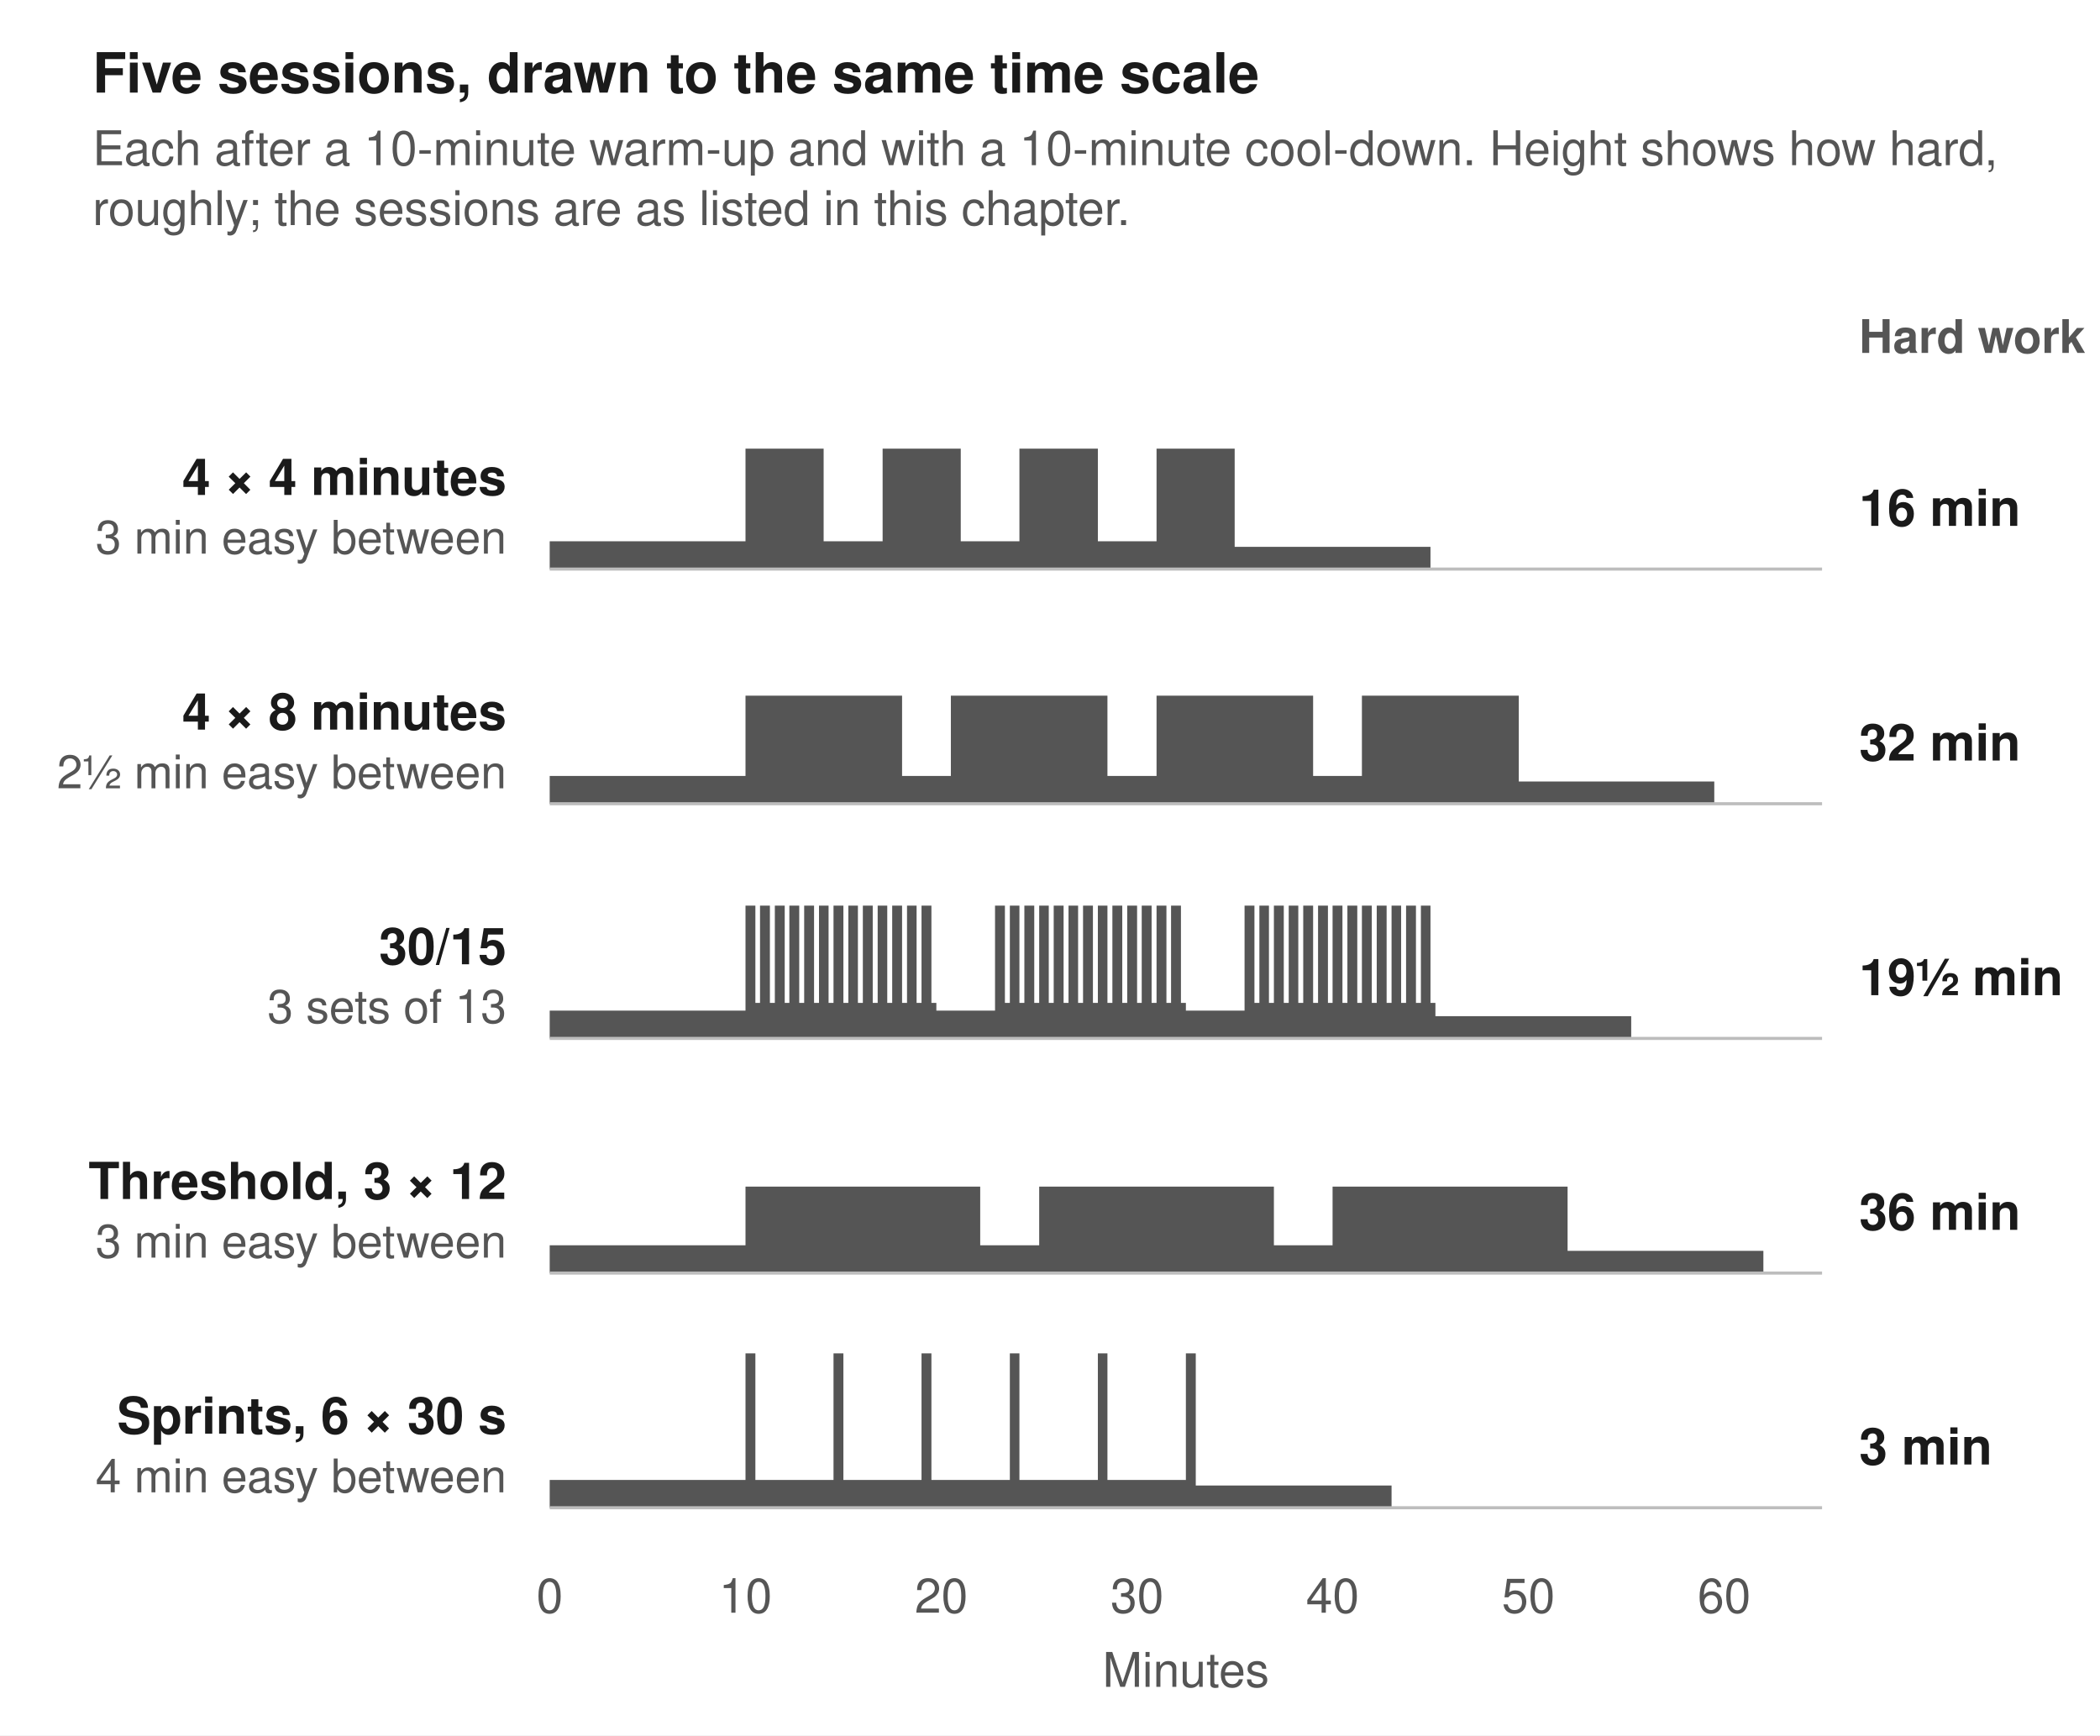
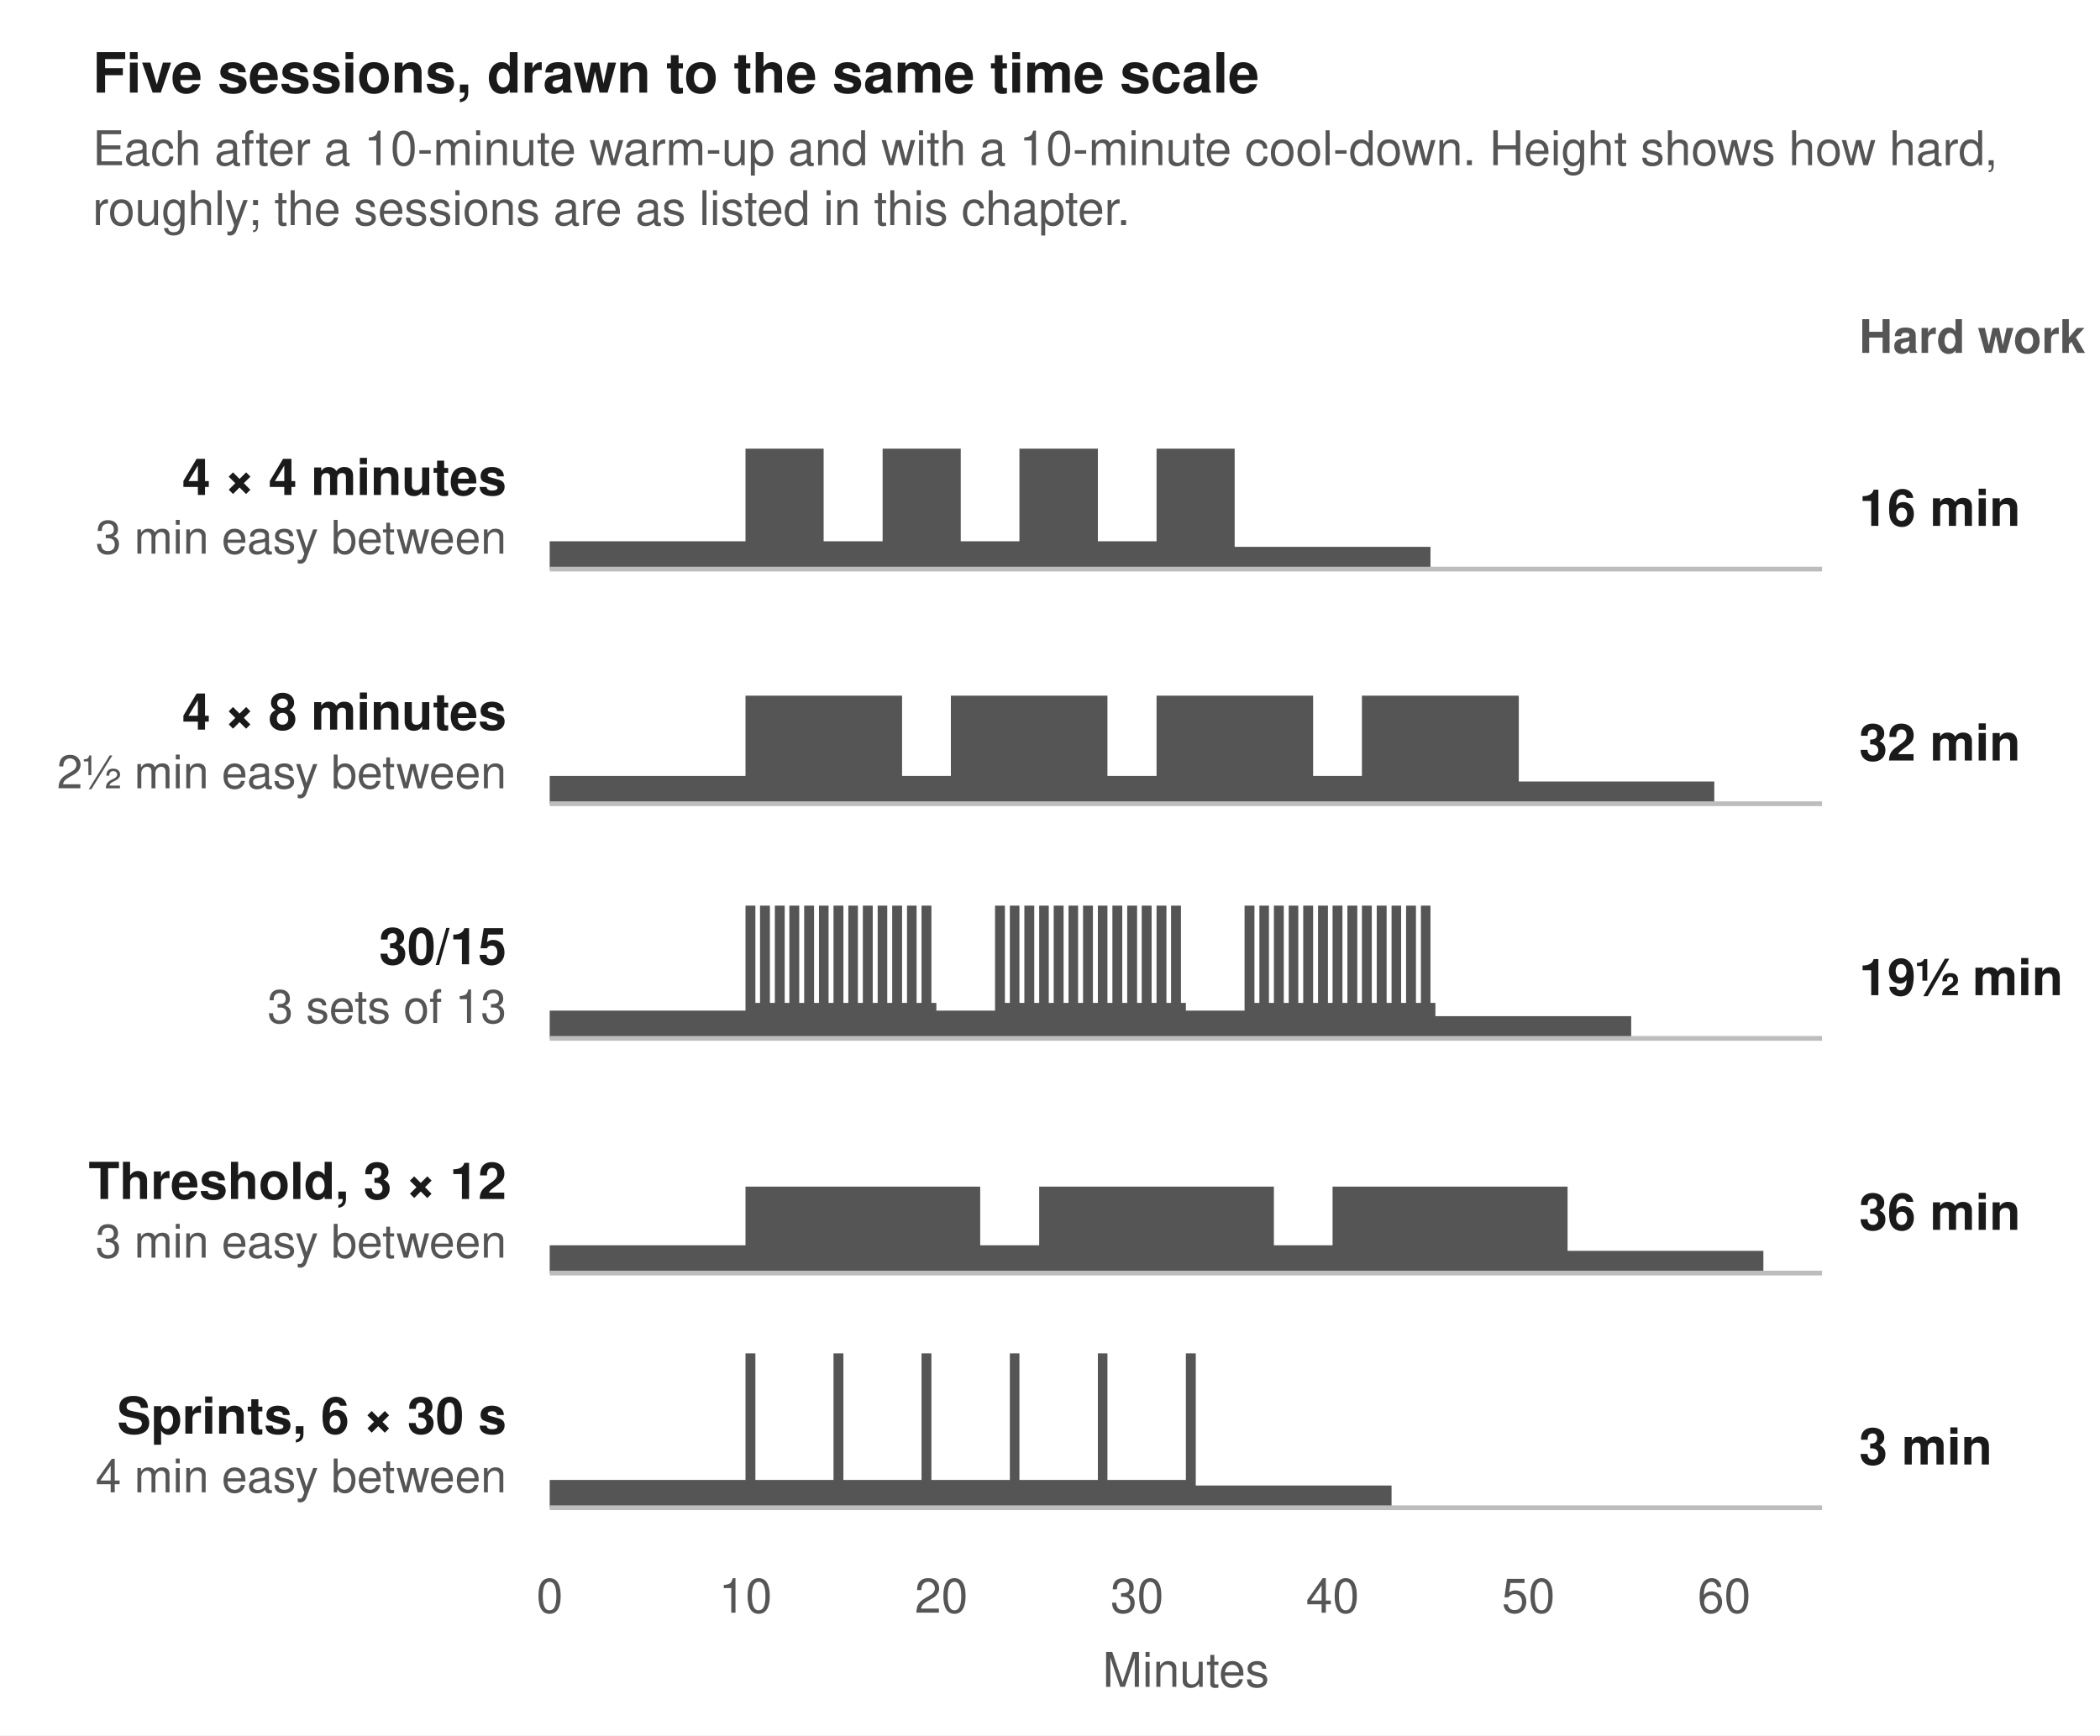
<svg xmlns="http://www.w3.org/2000/svg" viewBox="0 0 680 562" width="680" height="562" role="img" aria-label="Five session profiles on one time scale: 4 by 4 minutes (16 minutes of hard work), 4 by 8 minutes (32), 30/15 in three sets of 13 (19.5), threshold 3 by 12 minutes (36), sprints 6 by 30 seconds (3), each between a 10-minute warm-up and cool-down.">
  <rect width="680" height="562" fill="#ffffff" />
  <text x="30.0" y="30.0" font-family="IBM Plex Sans, Helvetica, Arial, sans-serif" font-size="18" fill="#1a1a1a" text-anchor="start" font-weight="600">Five sessions, drawn to the same time scale</text>
  <text x="30.0" y="53.5" font-family="IBM Plex Sans, Helvetica, Arial, sans-serif" font-size="15.5" fill="#555555" text-anchor="start" font-weight="400">Each after a 10-minute warm-up and with a 10-minute cool-down. Height shows how hard,</text>
  <text x="30.0" y="72.9" font-family="IBM Plex Sans, Helvetica, Arial, sans-serif" font-size="15.5" fill="#555555" text-anchor="start" font-weight="400">roughly; the sessions are as listed in this chapter.</text>
  <text x="602.0" y="114.3" font-family="IBM Plex Sans, Helvetica, Arial, sans-serif" font-size="15" fill="#555555" text-anchor="start" font-weight="600">Hard work</text>
  <polygon points="178.0,184.3 178.0,175.3 241.4,175.3 241.4,145.3 266.7,145.3 266.7,175.3 285.8,175.3 285.8,145.3 311.1,145.3 311.1,175.3 330.1,175.3 330.1,145.3 355.5,145.3 355.5,175.3 374.5,175.3 374.5,145.3 399.8,145.3 399.8,177.1 463.2,177.1 463.2,184.3" fill="#555555" stroke="none" />
-   <line x1="178" y1="184.3" x2="590" y2="184.3" stroke="#bdbdbd" stroke-width="1" />
+   <line x1="178" y1="184.3" x2="590" y2="184.3" stroke="#bdbdbd" stroke-width="1.54" />
  <text x="164.0" y="160.3" font-family="IBM Plex Sans, Helvetica, Arial, sans-serif" font-size="16.5" fill="#1a1a1a" text-anchor="end" font-weight="600">4 × 4 minutes</text>
  <text x="164.0" y="179.3" font-family="IBM Plex Sans, Helvetica, Arial, sans-serif" font-size="15" fill="#555555" text-anchor="end" font-weight="400">3 min easy between</text>
  <text x="602.0" y="170.3" font-family="IBM Plex Sans, Helvetica, Arial, sans-serif" font-size="16.5" fill="#1a1a1a" text-anchor="start" font-weight="600">16 min</text>
  <polygon points="178.0,260.3 178.0,251.3 241.4,251.3 241.4,225.3 292.1,225.3 292.1,251.3 307.9,251.3 307.9,225.3 358.6,225.3 358.6,251.3 374.5,251.3 374.5,225.3 425.2,225.3 425.2,251.3 441.0,251.3 441.0,225.3 491.8,225.3 491.8,253.1 555.1,253.1 555.1,260.3" fill="#555555" stroke="none" />
-   <line x1="178" y1="260.3" x2="590" y2="260.3" stroke="#bdbdbd" stroke-width="1" />
+   <line x1="178" y1="260.3" x2="590" y2="260.3" stroke="#bdbdbd" stroke-width="1.54" />
  <text x="164.0" y="236.3" font-family="IBM Plex Sans, Helvetica, Arial, sans-serif" font-size="16.5" fill="#1a1a1a" text-anchor="end" font-weight="600">4 × 8 minutes</text>
  <text x="164.0" y="255.3" font-family="IBM Plex Sans, Helvetica, Arial, sans-serif" font-size="15" fill="#555555" text-anchor="end" font-weight="400">2½ min easy between</text>
  <text x="602.0" y="246.3" font-family="IBM Plex Sans, Helvetica, Arial, sans-serif" font-size="16.5" fill="#1a1a1a" text-anchor="start" font-weight="600">32 min</text>
  <polygon points="178.0,336.3 178.0,327.3 241.4,327.3 241.4,293.3 244.6,293.3 244.6,324.8 246.1,324.8 246.1,293.3 249.3,293.3 249.3,324.8 250.9,324.8 250.9,293.3 254.1,293.3 254.1,324.8 255.6,324.8 255.6,293.3 258.8,293.3 258.8,324.8 260.4,324.8 260.4,293.3 263.6,293.3 263.6,324.8 265.2,324.8 265.2,293.3 268.3,293.3 268.3,324.8 269.9,324.8 269.9,293.3 273.1,293.3 273.1,324.8 274.7,324.8 274.7,293.3 277.8,293.3 277.8,324.8 279.4,324.8 279.4,293.3 282.6,293.3 282.6,324.8 284.2,324.8 284.2,293.3 287.3,293.3 287.3,324.8 288.9,324.8 288.9,293.3 292.1,293.3 292.1,324.8 293.7,324.8 293.7,293.3 296.8,293.3 296.8,324.8 298.4,324.8 298.4,293.3 301.6,293.3 301.6,324.8 303.2,324.8 303.2,327.3 322.2,327.3 322.2,293.3 325.4,293.3 325.4,324.8 327.0,324.8 327.0,293.3 330.1,293.3 330.1,324.8 331.7,324.8 331.7,293.3 334.9,293.3 334.9,324.8 336.5,324.8 336.5,293.3 339.6,293.3 339.6,324.8 341.2,324.8 341.2,293.3 344.4,293.3 344.4,324.8 346.0,324.8 346.0,293.3 349.1,293.3 349.1,324.8 350.7,324.8 350.7,293.3 353.9,293.3 353.9,324.8 355.5,324.8 355.5,293.3 358.6,293.3 358.6,324.8 360.2,324.8 360.2,293.3 363.4,293.3 363.4,324.8 365.0,324.8 365.0,293.3 368.2,293.3 368.2,324.8 369.7,324.8 369.7,293.3 372.9,293.3 372.9,324.8 374.5,324.8 374.5,293.3 377.7,293.3 377.7,324.8 379.2,324.8 379.2,293.3 382.4,293.3 382.4,324.8 384.0,324.8 384.0,327.3 403.0,327.3 403.0,293.3 406.2,293.3 406.2,324.8 407.8,324.8 407.8,293.3 410.9,293.3 410.9,324.8 412.5,324.8 412.5,293.3 415.7,293.3 415.7,324.8 417.3,324.8 417.3,293.3 420.4,293.3 420.4,324.8 422.0,324.8 422.0,293.3 425.2,293.3 425.2,324.8 426.8,324.8 426.8,293.3 430.0,293.3 430.0,324.8 431.5,324.8 431.5,293.3 434.7,293.3 434.7,324.8 436.3,324.8 436.3,293.3 439.5,293.3 439.5,324.8 441.0,324.8 441.0,293.3 444.2,293.3 444.2,324.8 445.8,324.8 445.8,293.3 449.0,293.3 449.0,324.8 450.6,324.8 450.6,293.3 453.7,293.3 453.7,324.8 455.3,324.8 455.3,293.3 458.5,293.3 458.5,324.8 460.1,324.8 460.1,293.3 463.2,293.3 463.2,324.8 464.8,324.8 464.8,329.1 528.2,329.1 528.2,336.3" fill="#555555" stroke="none" />
-   <line x1="178" y1="336.3" x2="590" y2="336.3" stroke="#bdbdbd" stroke-width="1" />
+   <line x1="178" y1="336.3" x2="590" y2="336.3" stroke="#bdbdbd" stroke-width="1.54" />
  <text x="164.0" y="312.3" font-family="IBM Plex Sans, Helvetica, Arial, sans-serif" font-size="16.5" fill="#1a1a1a" text-anchor="end" font-weight="600">30/15</text>
  <text x="164.0" y="331.3" font-family="IBM Plex Sans, Helvetica, Arial, sans-serif" font-size="15" fill="#555555" text-anchor="end" font-weight="400">3 sets of 13</text>
  <text x="602.0" y="322.3" font-family="IBM Plex Sans, Helvetica, Arial, sans-serif" font-size="16.5" fill="#1a1a1a" text-anchor="start" font-weight="600">19½ min</text>
  <polygon points="178.0,412.3 178.0,403.3 241.4,403.3 241.4,384.3 317.4,384.3 317.4,403.3 336.5,403.3 336.5,384.3 412.5,384.3 412.5,403.3 431.5,403.3 431.5,384.3 507.6,384.3 507.6,405.1 571.0,405.1 571.0,412.3" fill="#555555" stroke="none" />
-   <line x1="178" y1="412.3" x2="590" y2="412.3" stroke="#bdbdbd" stroke-width="1" />
+   <line x1="178" y1="412.3" x2="590" y2="412.3" stroke="#bdbdbd" stroke-width="1.54" />
  <text x="164.0" y="388.3" font-family="IBM Plex Sans, Helvetica, Arial, sans-serif" font-size="16.5" fill="#1a1a1a" text-anchor="end" font-weight="600">Threshold, 3 × 12</text>
  <text x="164.0" y="407.3" font-family="IBM Plex Sans, Helvetica, Arial, sans-serif" font-size="15" fill="#555555" text-anchor="end" font-weight="400">3 min easy between</text>
  <text x="602.0" y="398.3" font-family="IBM Plex Sans, Helvetica, Arial, sans-serif" font-size="16.5" fill="#1a1a1a" text-anchor="start" font-weight="600">36 min</text>
  <polygon points="178.0,488.3 178.0,479.3 241.4,479.3 241.4,438.3 244.6,438.3 244.6,479.3 269.9,479.3 269.9,438.3 273.1,438.3 273.1,479.3 298.4,479.3 298.4,438.3 301.6,438.3 301.6,479.3 327.0,479.3 327.0,438.3 330.1,438.3 330.1,479.3 355.5,479.3 355.5,438.3 358.6,438.3 358.6,479.3 384.0,479.3 384.0,438.3 387.2,438.3 387.2,481.1 450.6,481.1 450.6,488.3" fill="#555555" stroke="none" />
-   <line x1="178" y1="488.3" x2="590" y2="488.3" stroke="#bdbdbd" stroke-width="1" />
+   <line x1="178" y1="488.3" x2="590" y2="488.3" stroke="#bdbdbd" stroke-width="1.54" />
  <text x="164.0" y="464.3" font-family="IBM Plex Sans, Helvetica, Arial, sans-serif" font-size="16.5" fill="#1a1a1a" text-anchor="end" font-weight="600">Sprints, 6 × 30 s</text>
  <text x="164.0" y="483.3" font-family="IBM Plex Sans, Helvetica, Arial, sans-serif" font-size="15" fill="#555555" text-anchor="end" font-weight="400">4 min easy between</text>
  <text x="602.0" y="474.3" font-family="IBM Plex Sans, Helvetica, Arial, sans-serif" font-size="16.5" fill="#1a1a1a" text-anchor="start" font-weight="600">3 min</text>
  <text x="178.0" y="522.3" font-family="IBM Plex Sans, Helvetica, Arial, sans-serif" font-size="15.5" fill="#555555" text-anchor="middle" font-weight="400">0</text>
  <text x="241.4" y="522.3" font-family="IBM Plex Sans, Helvetica, Arial, sans-serif" font-size="15.5" fill="#555555" text-anchor="middle" font-weight="400">10</text>
  <text x="304.8" y="522.3" font-family="IBM Plex Sans, Helvetica, Arial, sans-serif" font-size="15.5" fill="#555555" text-anchor="middle" font-weight="400">20</text>
  <text x="368.2" y="522.3" font-family="IBM Plex Sans, Helvetica, Arial, sans-serif" font-size="15.5" fill="#555555" text-anchor="middle" font-weight="400">30</text>
  <text x="431.5" y="522.3" font-family="IBM Plex Sans, Helvetica, Arial, sans-serif" font-size="15.5" fill="#555555" text-anchor="middle" font-weight="400">40</text>
  <text x="494.9" y="522.3" font-family="IBM Plex Sans, Helvetica, Arial, sans-serif" font-size="15.5" fill="#555555" text-anchor="middle" font-weight="400">50</text>
  <text x="558.3" y="522.3" font-family="IBM Plex Sans, Helvetica, Arial, sans-serif" font-size="15.5" fill="#555555" text-anchor="middle" font-weight="400">60</text>
  <text x="384.0" y="546.3" font-family="IBM Plex Sans, Helvetica, Arial, sans-serif" font-size="15.5" fill="#555555" text-anchor="middle" font-weight="400">Minutes</text>
</svg>
